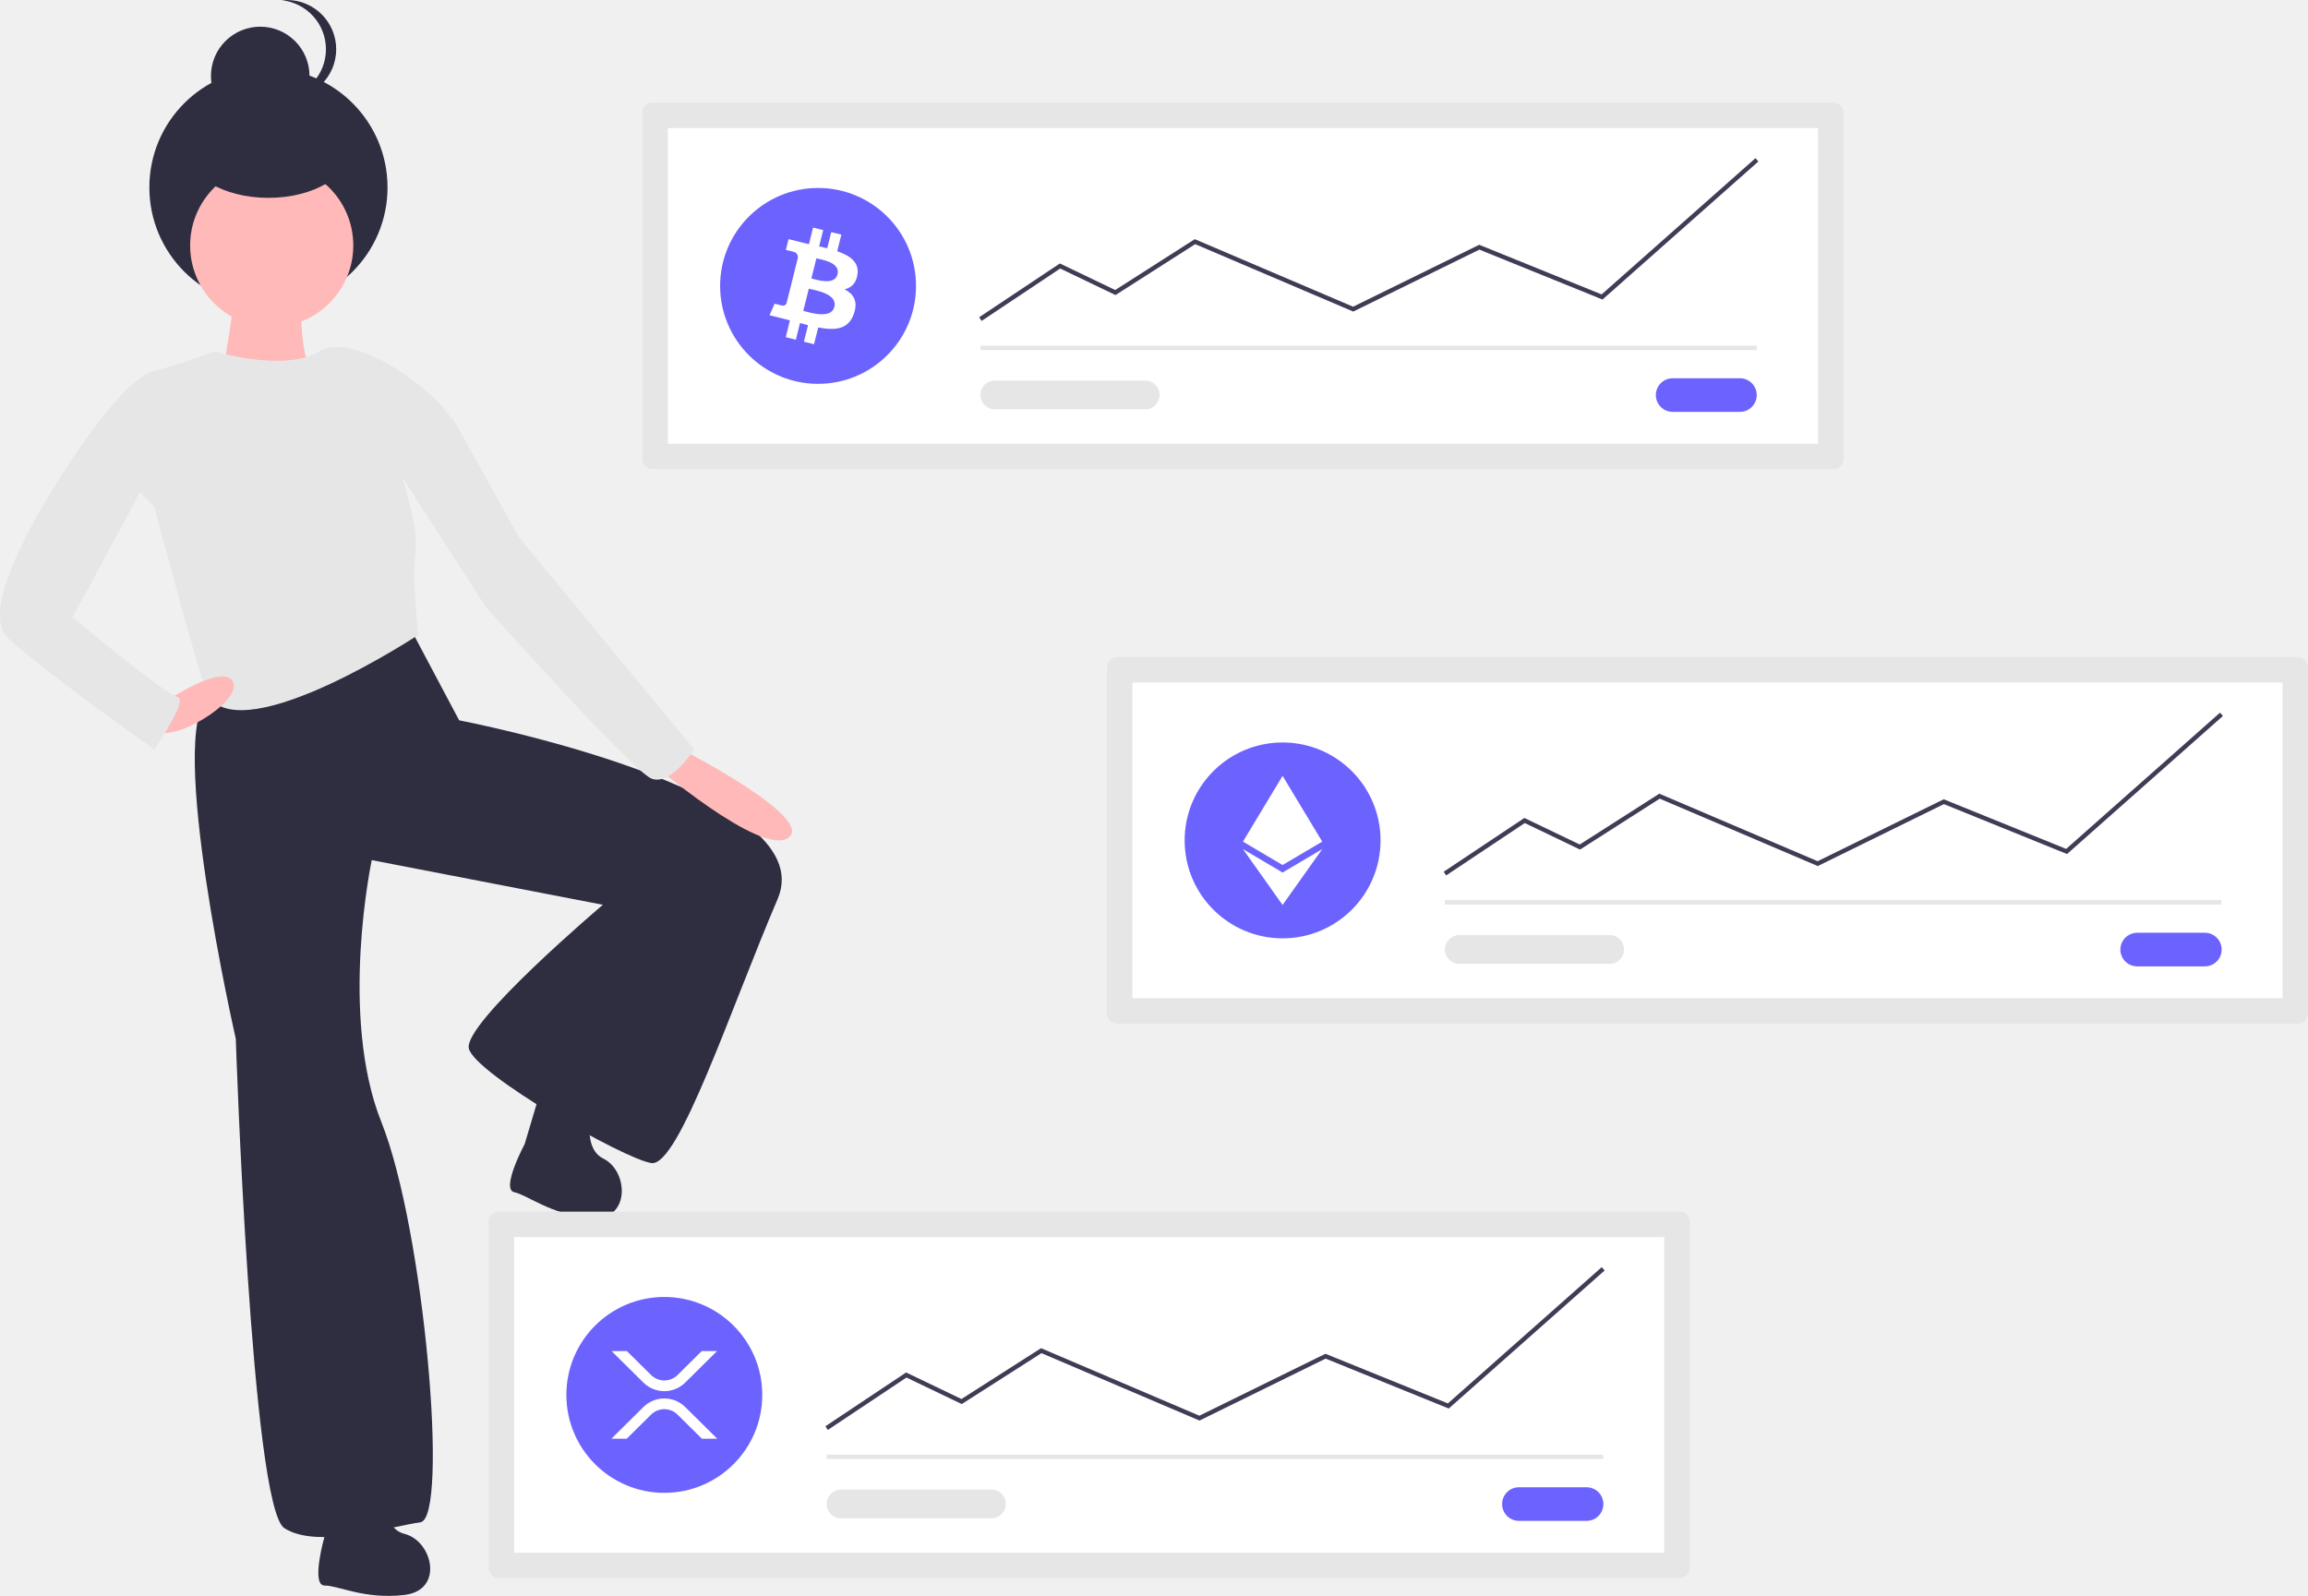
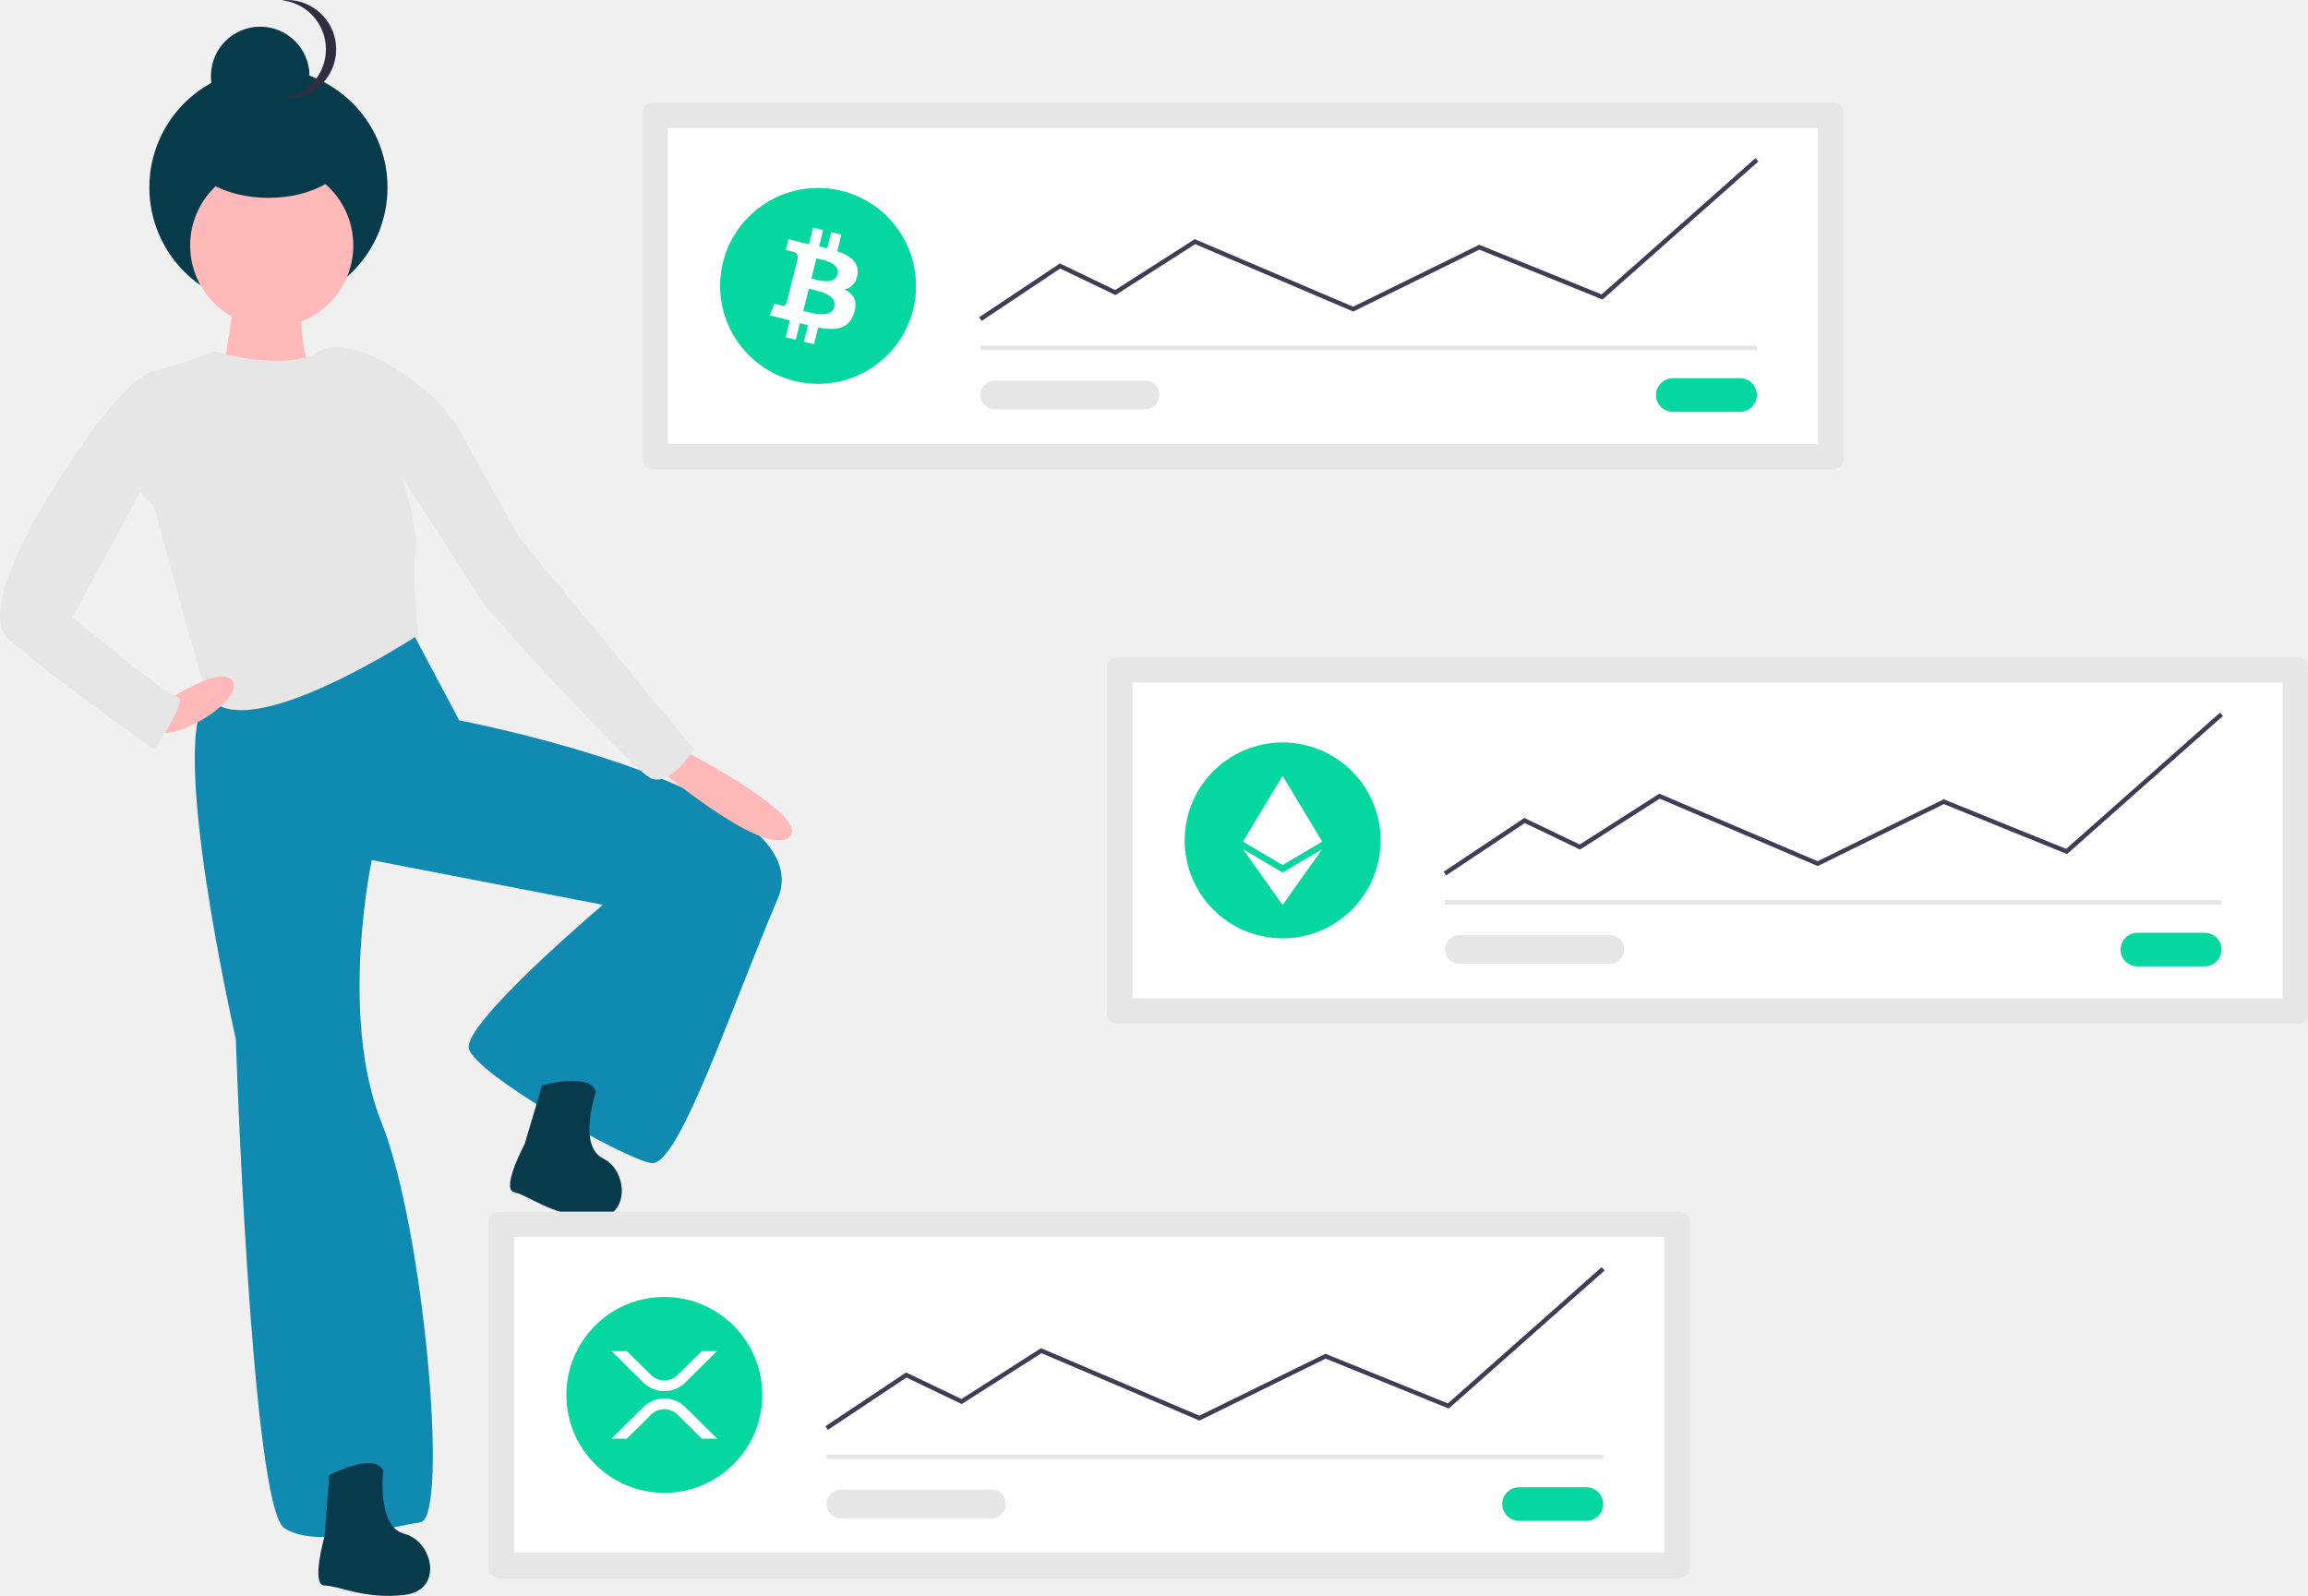
- <svg xmlns="http://www.w3.org/2000/svg" id="ae8e3b67-68ad-47ca-99a9-8e5b053c0a6f" data-name="Layer 1" width="974.755" height="674.095" viewBox="0 0 974.755 674.095">
-   <path d="M200.719,407.361c-18.046,14.765,11.484,144.368,11.484,144.368s6.562,197.686,20.507,206.709,45.115-.82,57.419-2.461,1.641-123.861-16.405-168.976S269.622,476.264,269.622,476.264l97.612,18.866s-59.06,50.037-56.599,60.7,65.622,46.755,77.106,48.396,33.631-65.622,53.318-111.557-134.525-75.465-134.525-75.465l-21.327-40.193S218.765,392.596,200.719,407.361Z" transform="translate(-112.6223 -112.9526)" fill="#2f2e41" />
-   <path d="M249.71,761.841s-5.952,20.833,0,20.833,16.865,5.952,33.73,3.968,11.905-22.817,0-25.794-8.929-26.786-8.929-26.786c-3.968-7.936-22.817,1.984-22.817,1.984Z" transform="translate(-112.6223 -112.9526)" fill="#2f2e41" />
-   <path d="M334.216,596.174s-10.212,19.109-4.393,20.365,15.23,9.375,32.135,10.992,16.449-19.794,5.439-25.214-3.079-28.066-3.079-28.066c-2.205-8.595-22.723-2.872-22.723-2.872Z" transform="translate(-112.6223 -112.9526)" fill="#2f2e41" />
-   <path d="M211.793,229.772c1.641,3.281-5.742,44.295-5.742,44.295l6.562,11.484s37.733-14.765,31.991-17.226-4.922-32.811-4.922-32.811S210.152,226.491,211.793,229.772Z" transform="translate(-112.6223 -112.9526)" fill="#ffb9b9" />
-   <circle cx="113.373" cy="79.168" r="50.294" fill="#2f2e41" />
-   <circle cx="109.904" cy="32.084" r="20.811" fill="#2f2e41" />
-   <path d="M231.631,154.463a21.044,21.044,0,0,0,2.168.113,20.811,20.811,0,1,0,0-41.623,21.044,21.044,0,0,0-2.168.113,20.812,20.812,0,0,1,0,41.398Z" transform="translate(-112.6223 -112.9526)" fill="#2f2e41" />
-   <circle cx="114.756" cy="103.695" r="34.451" fill="#ffb9b9" />
-   <path d="M177.751,269.555c-10.664,2.461-28.71,28.71-28.71,28.71L177.751,326.974s20.507,77.106,22.968,80.387c16.122,21.496,88.589-26.249,88.589-26.249s-2.871-23.378-1.23-34.862c1.578-11.045-6.152-33.221-6.152-33.221s27.069-11.484,21.327-22.968-41.014-37.733-55.779-28.71-44.295,0-44.295,0S188.415,267.094,177.751,269.555Z" transform="translate(-112.6223 -112.9526)" fill="#e6e6e6" />
-   <path d="M387.331,434.84s46.755,40.193,58.239,31.991-44.295-36.912-44.295-36.912Z" transform="translate(-112.6223 -112.9526)" fill="#ffb9b9" />
-   <path d="M177.341,420.895c6.562,7.382,37.733-11.484,33.736-19.862s-28.815,8.378-28.815,8.378S170.779,413.513,177.341,420.895Z" transform="translate(-112.6223 -112.9526)" fill="#ffb9b9" />
-   <path d="M177.751,309.748l-34.451,63.981s39.373,32.811,44.295,33.631-9.843,22.147-9.843,22.147-44.295-31.17-61.52-46.756,32.811-84.488,32.811-84.488l14.765-9.023Z" transform="translate(-112.6223 -112.9526)" fill="#e6e6e6" />
-   <path d="M277.825,307.288,318.018,369.628s61.52,68.903,69.723,72.184,18.046-12.304,18.046-12.304l-73.824-89.41-27.889-50.037-10.664-4.101Z" transform="translate(-112.6223 -112.9526)" fill="#e6e6e6" />
-   <ellipse cx="113.373" cy="62.762" rx="34.686" ry="20.811" fill="#2f2e41" />
-   <path d="M323.299,624.742a4.293,4.293,0,0,0-4.288,4.288V775.274a4.293,4.293,0,0,0,4.288,4.288h498.669a4.293,4.293,0,0,0,4.288-4.288V629.03a4.293,4.293,0,0,0-4.288-4.288Z" transform="translate(-112.6223 -112.9526)" fill="#e6e6e6" />
-   <path d="M329.757,768.817H815.51V635.487H329.757Z" transform="translate(-112.6223 -112.9526)" fill="#fff" />
-   <path d="M754.196,741.157a7.103,7.103,0,1,0,0,14.205H782.607a7.103,7.103,0,1,0,0-14.205H754.196Z" transform="translate(-112.6223 -112.9526)" fill="#6c63ff" />
-   <rect x="349.122" y="614.428" width="327.965" height="1.869" fill="#e6e6e6" />
-   <circle cx="280.567" cy="589.2" r="41.369" fill="#6c63ff" />
-   <polygon points="349.64 603.993 348.604 602.438 382.684 579.717 406.054 590.935 439.669 569.459 506.537 597.983 559.787 571.825 611.495 592.788 676.468 535.241 677.707 536.64 611.867 594.956 559.86 573.871 506.591 600.038 439.843 571.565 406.184 593.071 382.835 581.864 349.64 603.993" fill="#3f3d56" />
-   <path d="M467.818,742.134a6.073,6.073,0,1,0,0,12.147h63.537a6.073,6.073,0,0,0,0-12.147Z" transform="translate(-112.6223 -112.9526)" fill="#e6e6e6" />
-   <path d="M408.989,683.645h6.464l-13.45,13.311a12.558,12.558,0,0,1-17.631,0l-13.449-13.311h6.464l10.217,10.112a7.954,7.954,0,0,0,11.167,0ZM377.305,720.659h-6.464l13.533-13.393a12.558,12.558,0,0,1,17.631,0l13.533,13.393h-6.464l-10.302-10.194a7.954,7.954,0,0,0-11.167,0Z" transform="translate(-112.6223 -112.9526)" fill="#fff" />
-   <path d="M388.234,156.307a4.293,4.293,0,0,0-4.288,4.288V306.839a4.293,4.293,0,0,0,4.288,4.288H886.903a4.293,4.293,0,0,0,4.288-4.288V160.595a4.293,4.293,0,0,0-4.288-4.288Z" transform="translate(-112.6223 -112.9526)" fill="#e6e6e6" />
-   <path d="M394.692,300.382H880.446V167.052H394.692Z" transform="translate(-112.6223 -112.9526)" fill="#fff" />
-   <path d="M819.132,272.722a7.103,7.103,0,1,0,0,14.205h28.411a7.103,7.103,0,0,0,0-14.205H819.132Z" transform="translate(-112.6223 -112.9526)" fill="#6c63ff" />
-   <rect x="414.057" y="145.993" width="327.965" height="1.869" fill="#e6e6e6" />
-   <circle cx="345.502" cy="120.764" r="41.369" fill="#6c63ff" />
-   <polygon points="414.575 135.557 413.539 134.002 447.619 111.282 470.989 122.5 504.604 101.024 505.058 101.217 571.472 129.548 624.722 103.39 676.43 124.353 741.403 66.805 742.642 68.204 676.802 126.52 624.795 105.436 571.527 131.603 504.779 103.13 471.119 124.635 447.77 113.427 414.575 135.557" fill="#3f3d56" />
-   <path d="M532.753,273.699a6.073,6.073,0,0,0,0,12.147h63.537a6.073,6.073,0,1,0,0-12.147Z" transform="translate(-112.6223 -112.9526)" fill="#e6e6e6" />
-   <path d="M474.769,228.888c.773-5.177-3.168-7.96-8.558-9.816l1.748-7.013-4.27-1.064-1.702,6.828c-1.121-.28-2.274-.543-3.419-.805l1.714-6.873-4.266-1.064-1.75,7.01c-.929-.212-1.841-.421-2.726-.641l.005-.022-5.887-1.47-1.136,4.559s3.167.726,3.1.771a2.27,2.27,0,0,1,1.989,2.483l-1.991,7.989a3.538,3.538,0,0,1,.444.142l-.45-.112-2.793,11.191a1.554,1.554,0,0,1-1.956,1.014c.043.062-3.103-.774-3.103-.774l-2.119,4.888,5.556,1.385c1.033.259,2.046.53,3.042.785l-1.767,7.094,4.264,1.064,1.751-7.018c1.164.316,2.294.608,3.401.883l-1.743,6.985,4.269,1.064,1.767-7.08c7.279,1.377,12.754.822,15.055-5.76,1.857-5.301-.091-8.359-3.921-10.354,2.789-.646,4.89-2.48,5.45-6.27Zm-9.754,13.677c-1.32,5.301-10.244,2.436-13.139,1.717l2.344-9.397c2.894.722,12.171,2.152,10.796,7.68Zm1.319-13.753c-1.204,4.822-8.632,2.372-11.043,1.771l2.125-8.523C459.827,222.661,467.589,223.782,466.334,228.812Z" transform="translate(-112.6223 -112.9526)" fill="#fff" />
-   <path d="M584.421,390.524a4.293,4.293,0,0,0-4.288,4.288V541.057a4.293,4.293,0,0,0,4.288,4.288h498.669a4.293,4.293,0,0,0,4.288-4.288V394.812a4.293,4.293,0,0,0-4.288-4.288Z" transform="translate(-112.6223 -112.9526)" fill="#e6e6e6" />
-   <path d="M590.878,534.6h485.754V401.27H590.878Z" transform="translate(-112.6223 -112.9526)" fill="#fff" />
-   <path d="M1015.318,506.94a7.103,7.103,0,1,0,0,14.205h28.411a7.103,7.103,0,1,0,0-14.205h-28.411Z" transform="translate(-112.6223 -112.9526)" fill="#6c63ff" />
-   <rect x="610.244" y="380.21" width="327.965" height="1.869" fill="#e6e6e6" />
-   <circle cx="541.689" cy="354.982" r="41.369" fill="#6c63ff" />
-   <polygon points="610.762 369.775 609.725 368.22 643.805 345.5 667.176 356.718 700.79 335.242 701.245 335.435 767.658 363.766 820.909 337.608 872.617 358.57 937.59 301.023 938.829 302.423 872.989 360.738 820.982 339.654 767.713 365.821 700.966 337.348 667.305 358.853 643.957 347.646 610.762 369.775" fill="#3f3d56" />
-   <path d="M728.939,507.917a6.073,6.073,0,0,0,0,12.147h63.537a6.073,6.073,0,1,0,0-12.147Z" transform="translate(-112.6223 -112.9526)" fill="#e6e6e6" />
-   <polygon points="541.684 382.247 558.431 358.662 541.684 368.55 541.684 368.55 524.947 358.662 541.683 382.247 541.683 382.247 541.684 382.247 541.684 382.247 541.684 382.247" fill="#fff" />
-   <polygon points="541.683 365.381 541.683 365.381 541.684 365.381 541.684 365.381 558.421 355.488 541.684 327.717 541.684 327.717 541.684 327.717 541.683 327.717 541.683 327.717 524.947 355.488 541.683 365.381" fill="#fff" />
+ <svg xmlns="http://www.w3.org/2000/svg" version="1.1" id="ae8e3b67-68ad-47ca-99a9-8e5b053c0a6f" x="0px" y="0px" viewBox="0 0 974.76 674.09" style="enable-background:new 0 0 974.76 674.09;" xml:space="preserve">
+   <style type="text/css">
+ 	.st0{fill:#118AB2;}
+ 	.st1{fill:#073B4C;}
+ 	.st2{fill:#FFB9B9;}
+ 	.st3{fill:#2F2E41;}
+ 	.st4{fill:#E6E6E6;}
+ 	.st5{fill:#FFFFFF;}
+ 	.st6{fill:#06D6A0;}
+ 	.st7{fill:#3F3D56;}
+ </style>
+   <path class="st0" d="M88.1,294.41c-18.05,14.76,11.48,144.37,11.48,144.37s6.56,197.69,20.51,206.71s45.12-0.82,57.42-2.46  s1.64-123.86-16.41-168.98S157,363.31,157,363.31l97.61,18.87c0,0-59.06,50.04-56.6,60.7s65.62,46.76,77.11,48.4  s33.63-65.62,53.32-111.56s-134.52-75.47-134.52-75.47l-21.33-40.19C172.58,264.06,106.14,279.64,88.1,294.41z" />
+   <path class="st1" d="M137.09,648.89c0,0-5.95,20.83,0,20.83s16.87,5.95,33.73,3.97s11.9-22.82,0-25.79s-8.93-26.79-8.93-26.79  c-3.97-7.94-22.82,1.98-22.82,1.98L137.09,648.89z" />
+   <path class="st1" d="M221.59,483.22c0,0-10.21,19.11-4.39,20.36s15.23,9.38,32.13,10.99s16.45-19.79,5.44-25.21  s-3.08-28.07-3.08-28.07c-2.21-8.59-22.72-2.87-22.72-2.87L221.59,483.22z" />
+   <path class="st2" d="M99.17,116.82c1.64,3.28-5.74,44.29-5.74,44.29l6.56,11.48c0,0,37.73-14.76,31.99-17.23  c-5.74-2.46-4.92-32.81-4.92-32.81S97.53,113.54,99.17,116.82z" />
+   <circle class="st1" cx="113.37" cy="79.17" r="50.29" />
+   <circle class="st1" cx="109.9" cy="32.08" r="20.81" />
+   <path class="st3" d="M119.01,41.51c0.72,0.07,1.44,0.11,2.17,0.11c11.49,0,20.81-9.32,20.81-20.81C141.99,9.32,132.67,0,121.18,0  c-0.72,0-1.45,0.04-2.17,0.11c11.43,1.2,19.73,11.44,18.53,22.87C136.51,32.76,128.79,40.49,119.01,41.51z" />
+   <circle class="st2" cx="114.76" cy="103.69" r="34.45" />
+   <path class="st4" d="M65.13,156.6c-10.66,2.46-28.71,28.71-28.71,28.71l28.71,28.71c0,0,20.51,77.11,22.97,80.39  c16.12,21.5,88.59-26.25,88.59-26.25s-2.87-23.38-1.23-34.86c1.58-11.04-6.15-33.22-6.15-33.22s27.07-11.48,21.33-22.97  s-41.01-37.73-55.78-28.71c-14.76,9.02-44.29,0-44.29,0S75.79,154.14,65.13,156.6z" />
+   <path class="st2" d="M274.71,321.89c0,0,46.76,40.19,58.24,31.99s-44.29-36.91-44.29-36.91L274.71,321.89z" />
+   <path class="st2" d="M64.72,307.94c6.56,7.38,37.73-11.48,33.74-19.86s-28.81,8.38-28.81,8.38S58.16,300.56,64.72,307.94z" />
+   <path class="st4" d="M65.13,196.8l-34.45,63.98c0,0,39.37,32.81,44.29,33.63s-9.84,22.15-9.84,22.15S20.83,285.39,3.61,269.8  s32.81-84.49,32.81-84.49l14.76-9.02L65.13,196.8z" />
+   <path class="st4" d="M165.2,194.33l40.19,62.34c0,0,61.52,68.9,69.72,72.18s18.05-12.3,18.05-12.3l-73.82-89.41l-27.89-50.04  l-10.66-4.1L165.2,194.33z" />
+   <ellipse class="st1" cx="113.37" cy="62.76" rx="34.69" ry="20.81" />
+   <path class="st4" d="M210.68,511.79c-2.37,0-4.29,1.92-4.29,4.29v146.24c0,2.37,1.92,4.29,4.29,4.29h498.67  c2.37,0,4.28-1.92,4.29-4.29V516.08c0-2.37-1.92-4.29-4.29-4.29L210.68,511.79z" />
+   <path class="st5" d="M217.13,655.86h485.75V522.53H217.13V655.86z" />
+   <path class="st6" d="M641.57,628.2c-3.92-0.01-7.11,3.16-7.12,7.09c-0.01,3.92,3.16,7.11,7.09,7.12c0.01,0,0.02,0,0.03,0h28.41  c3.92,0.01,7.11-3.17,7.11-7.09s-3.17-7.11-7.09-7.11c-0.01,0-0.02,0-0.02,0H641.57z" />
+   <rect x="349.12" y="614.43" class="st4" width="327.97" height="1.87" />
+   <circle class="st6" cx="280.57" cy="589.2" r="41.37" />
+   <polygon class="st7" points="349.64,603.99 348.6,602.44 382.68,579.72 406.05,590.93 439.67,569.46 506.54,597.98 559.79,571.83   611.49,592.79 676.47,535.24 677.71,536.64 611.87,594.96 559.86,573.87 506.59,600.04 439.84,571.57 406.18,593.07 382.83,581.86   " />
+   <path class="st4" d="M355.2,629.18c-3.35-0.01-6.08,2.71-6.09,6.06c-0.01,3.35,2.71,6.08,6.06,6.09c0.01,0,0.02,0,0.03,0h63.54  c3.35-0.01,6.07-2.73,6.06-6.09c-0.01-3.34-2.72-6.05-6.06-6.06H355.2z" />
+   <path class="st5" d="M296.37,570.69h6.46L289.38,584c-4.89,4.82-12.74,4.82-17.63,0l-13.45-13.31h6.46l10.22,10.11  c3.1,3.05,8.07,3.05,11.17,0L296.37,570.69z M264.68,607.71h-6.46l13.53-13.39c4.89-4.82,12.74-4.82,17.63,0l13.53,13.39h-6.46  l-10.3-10.19c-3.1-3.05-8.07-3.05-11.17,0L264.68,607.71z" />
+   <path class="st4" d="M275.61,43.35c-2.37,0-4.29,1.92-4.29,4.29v146.24c0,2.37,1.92,4.29,4.29,4.29h498.67  c2.37,0,4.28-1.92,4.29-4.29V47.64c0-2.37-1.92-4.29-4.29-4.29L275.61,43.35z" />
+   <path class="st5" d="M282.07,187.43h485.75V54.1H282.07V187.43z" />
+   <path class="st6" d="M706.51,159.77c-3.92,0-7.11,3.17-7.11,7.09c0,3.92,3.17,7.11,7.09,7.11c0.01,0,0.01,0,0.02,0h28.41  c3.92,0,7.1-3.19,7.09-7.11c0-3.92-3.18-7.09-7.09-7.09H706.51z" />
+   <rect x="414.06" y="145.99" class="st4" width="327.97" height="1.87" />
+   <circle class="st6" cx="345.5" cy="120.76" r="41.37" />
+   <polygon class="st7" points="414.58,135.56 413.54,134 447.62,111.28 470.99,122.5 504.6,101.02 505.06,101.22 571.47,129.55   624.72,103.39 676.43,124.35 741.4,66.81 742.64,68.2 676.8,126.52 624.79,105.44 571.53,131.6 504.78,103.13 471.12,124.64   447.77,113.43 " />
+   <path class="st4" d="M420.13,160.75c-3.35,0-6.07,2.72-6.07,6.07c0,3.35,2.72,6.07,6.07,6.07h63.54c3.35,0,6.07-2.72,6.07-6.07  c0-3.35-2.72-6.07-6.07-6.07H420.13z" />
+   <path class="st5" d="M362.15,115.94c0.77-5.18-3.17-7.96-8.56-9.82l1.75-7.01l-4.27-1.06l-1.7,6.83c-1.12-0.28-2.27-0.54-3.42-0.8  l1.71-6.87l-4.27-1.06l-1.75,7.01c-0.93-0.21-1.84-0.42-2.73-0.64l0-0.02l-5.89-1.47l-1.14,4.56c0,0,3.17,0.73,3.1,0.77  c1.23,0.15,2.11,1.25,1.99,2.48l-1.99,7.99c0.15,0.04,0.3,0.09,0.44,0.14l-0.45-0.11l-2.79,11.19c-0.26,0.82-1.13,1.27-1.95,1.02  c0,0-0.01,0-0.01,0c0.04,0.06-3.1-0.77-3.1-0.77l-2.12,4.89l5.56,1.38c1.03,0.26,2.05,0.53,3.04,0.79l-1.77,7.09l4.26,1.06  l1.75-7.02c1.16,0.32,2.29,0.61,3.4,0.88l-1.74,6.98l4.27,1.06l1.77-7.08c7.28,1.38,12.75,0.82,15.06-5.76  c1.86-5.3-0.09-8.36-3.92-10.35C359.48,121.56,361.59,119.73,362.15,115.94L362.15,115.94z M352.39,129.61  c-1.32,5.3-10.24,2.44-13.14,1.72l2.34-9.4C344.49,122.65,353.77,124.08,352.39,129.61L352.39,129.61z M353.71,115.86  c-1.2,4.82-8.63,2.37-11.04,1.77l2.13-8.52C347.2,109.71,354.97,110.83,353.71,115.86L353.71,115.86z" />
+   <path class="st4" d="M471.8,277.57c-2.37,0-4.29,1.92-4.29,4.29V428.1c0,2.37,1.92,4.29,4.29,4.29h498.67  c2.37,0,4.28-1.92,4.29-4.29V281.86c0-2.37-1.92-4.29-4.29-4.29L471.8,277.57z" />
+   <path class="st5" d="M478.26,421.65h485.75V288.32H478.26V421.65z" />
+   <path class="st6" d="M902.7,393.99c-3.92,0-7.11,3.17-7.11,7.09c0,3.92,3.17,7.11,7.09,7.11c0.01,0,0.01,0,0.02,0h28.41  c3.92,0,7.11-3.17,7.11-7.09c0-3.92-3.17-7.11-7.09-7.11c-0.01,0-0.01,0-0.02,0H902.7L902.7,393.99z" />
+   <rect x="610.24" y="380.21" class="st4" width="327.97" height="1.87" />
+   <ellipse transform="matrix(0.1602 -0.9871 0.9871 0.1602 104.5214 832.8142)" class="st6" cx="541.69" cy="354.98" rx="41.37" ry="41.37" />
+   <polygon class="st7" points="610.76,369.77 609.72,368.22 643.8,345.5 667.18,356.72 700.79,335.24 701.24,335.43 767.66,363.77   820.91,337.61 872.62,358.57 937.59,301.02 938.83,302.42 872.99,360.74 820.98,339.65 767.71,365.82 700.97,337.35 667.3,358.85   643.96,347.65 " />
+   <path class="st4" d="M616.32,394.96c-3.35,0-6.07,2.73-6.07,6.08c0,3.35,2.72,6.06,6.07,6.07h63.54c3.35,0,6.07-2.72,6.07-6.07  c0-3.35-2.72-6.07-6.07-6.07L616.32,394.96z" />
+   <polygon class="st5" points="541.68,382.25 558.43,358.66 541.68,368.55 541.68,368.55 524.95,358.66 541.68,382.25 541.68,382.25   541.68,382.25 541.68,382.25 " />
+   <polygon class="st5" points="541.68,365.38 541.68,365.38 541.68,365.38 541.68,365.38 558.42,355.49 541.68,327.72 541.68,327.72   541.68,327.72 541.68,327.72 541.68,327.72 524.95,355.49 " />
</svg>
